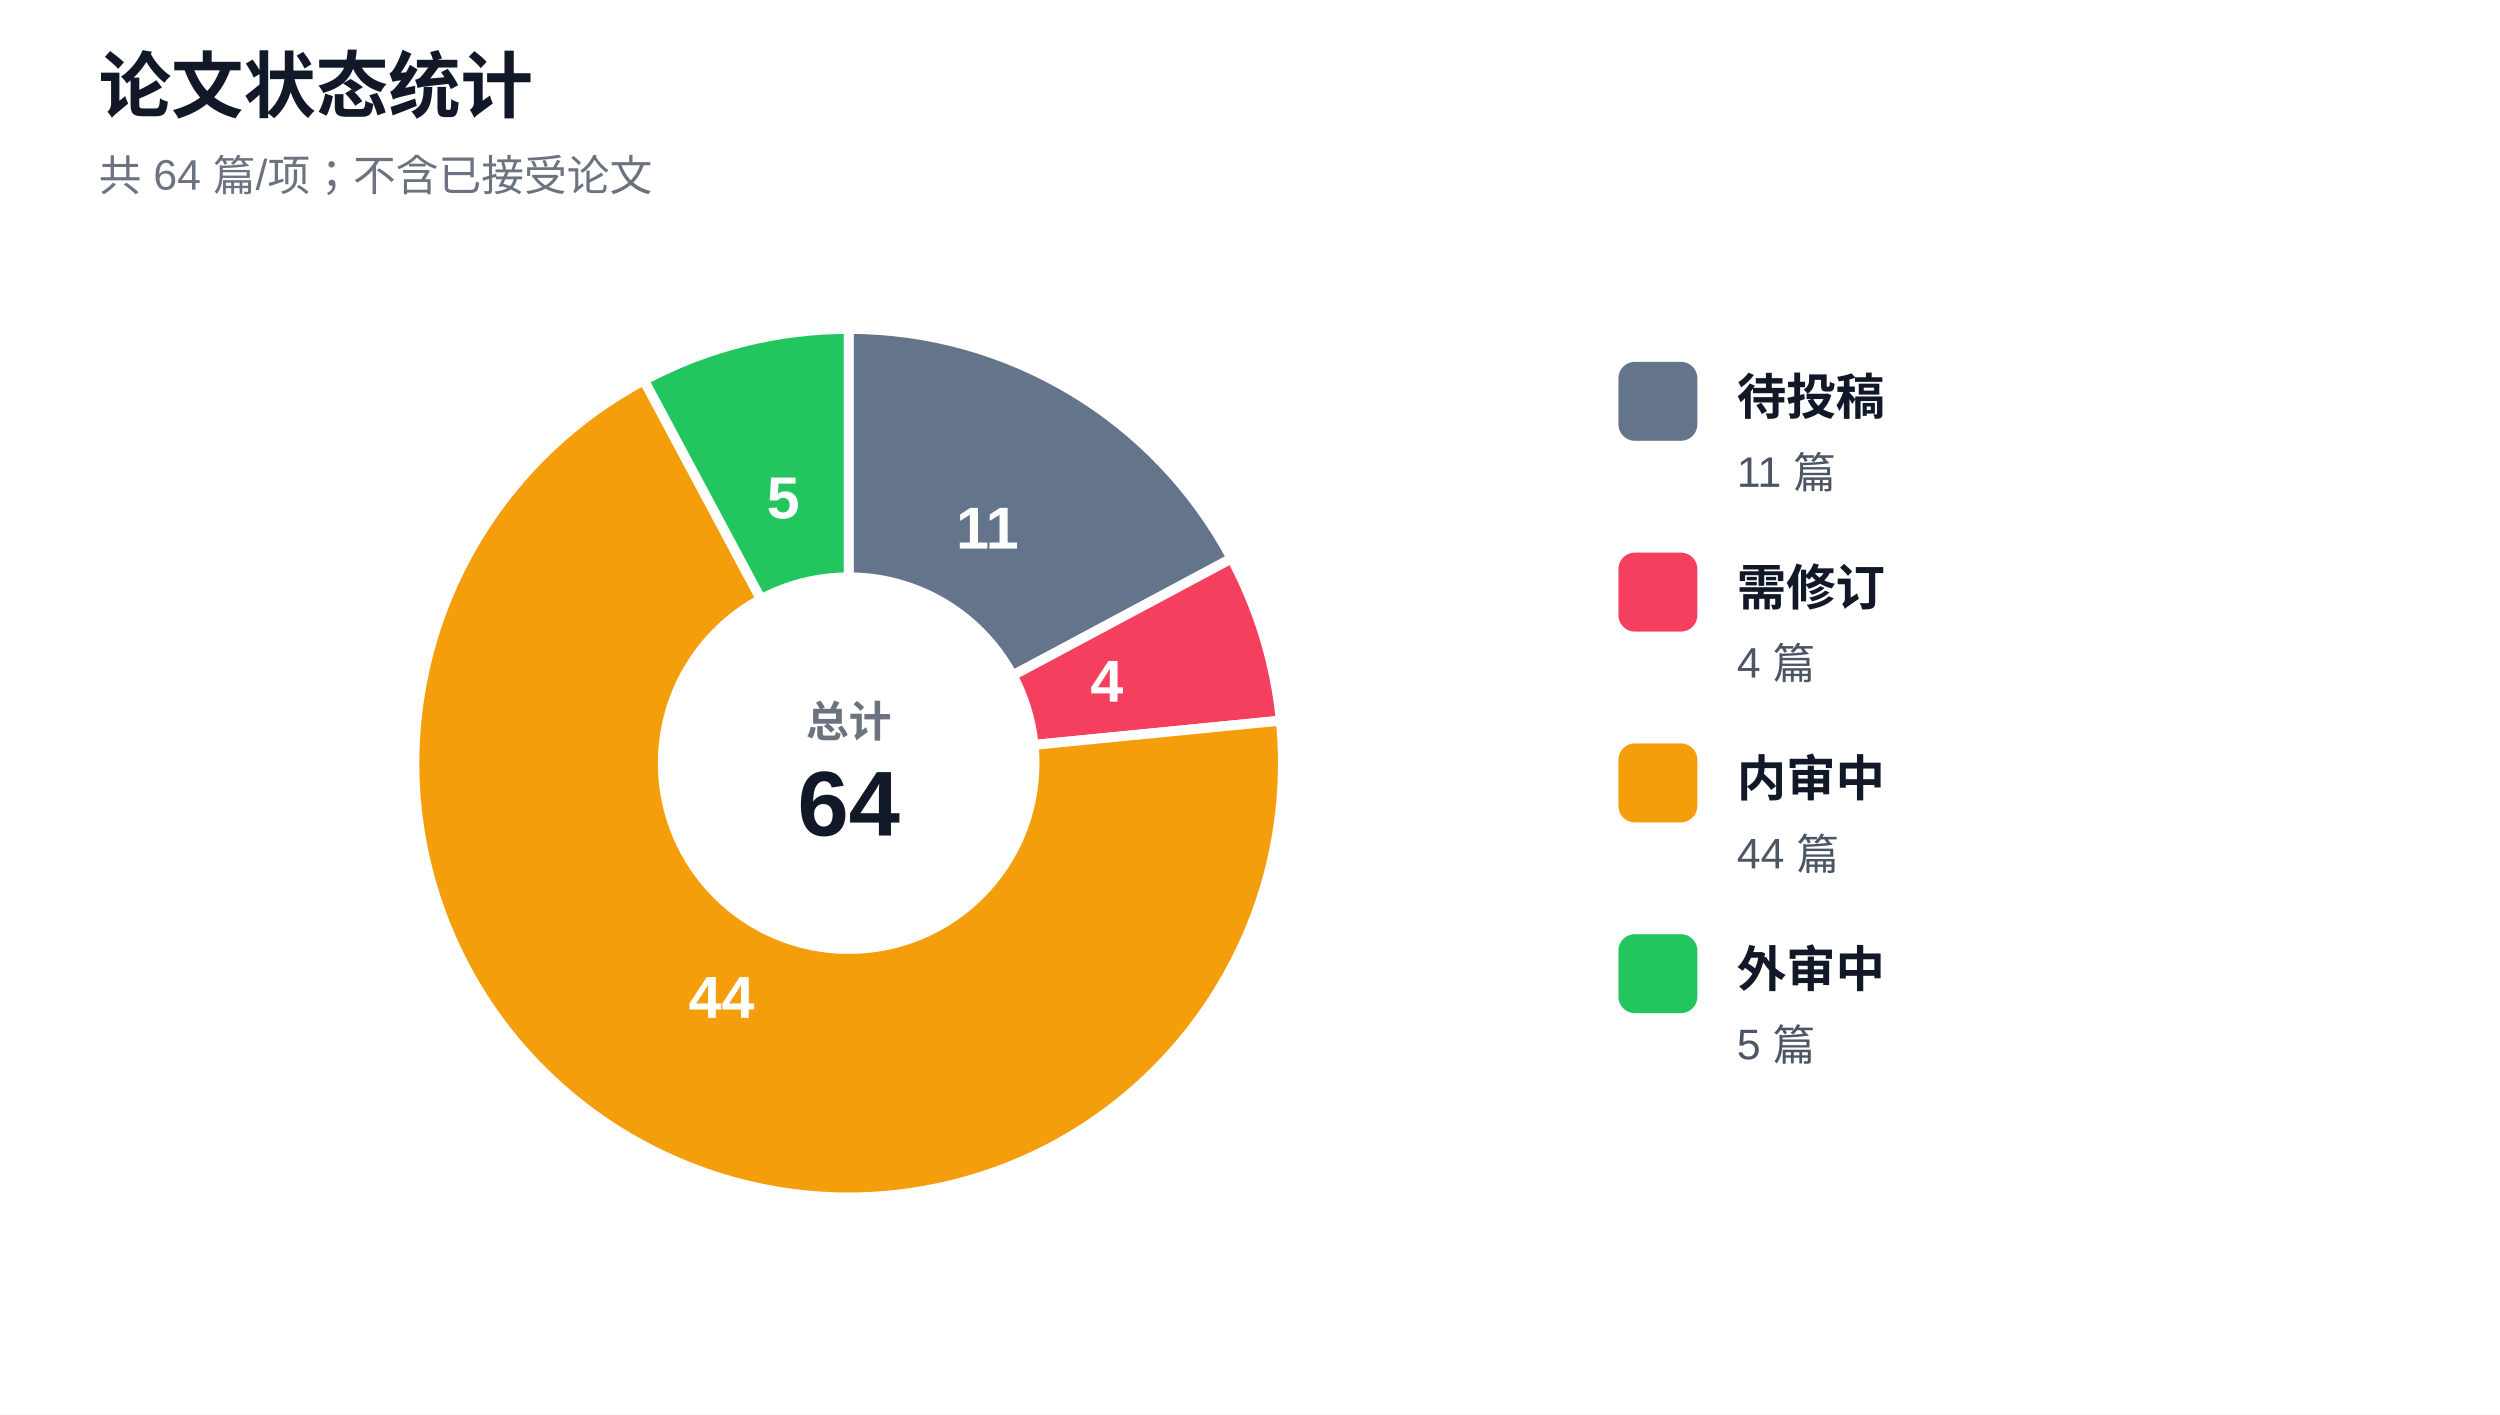
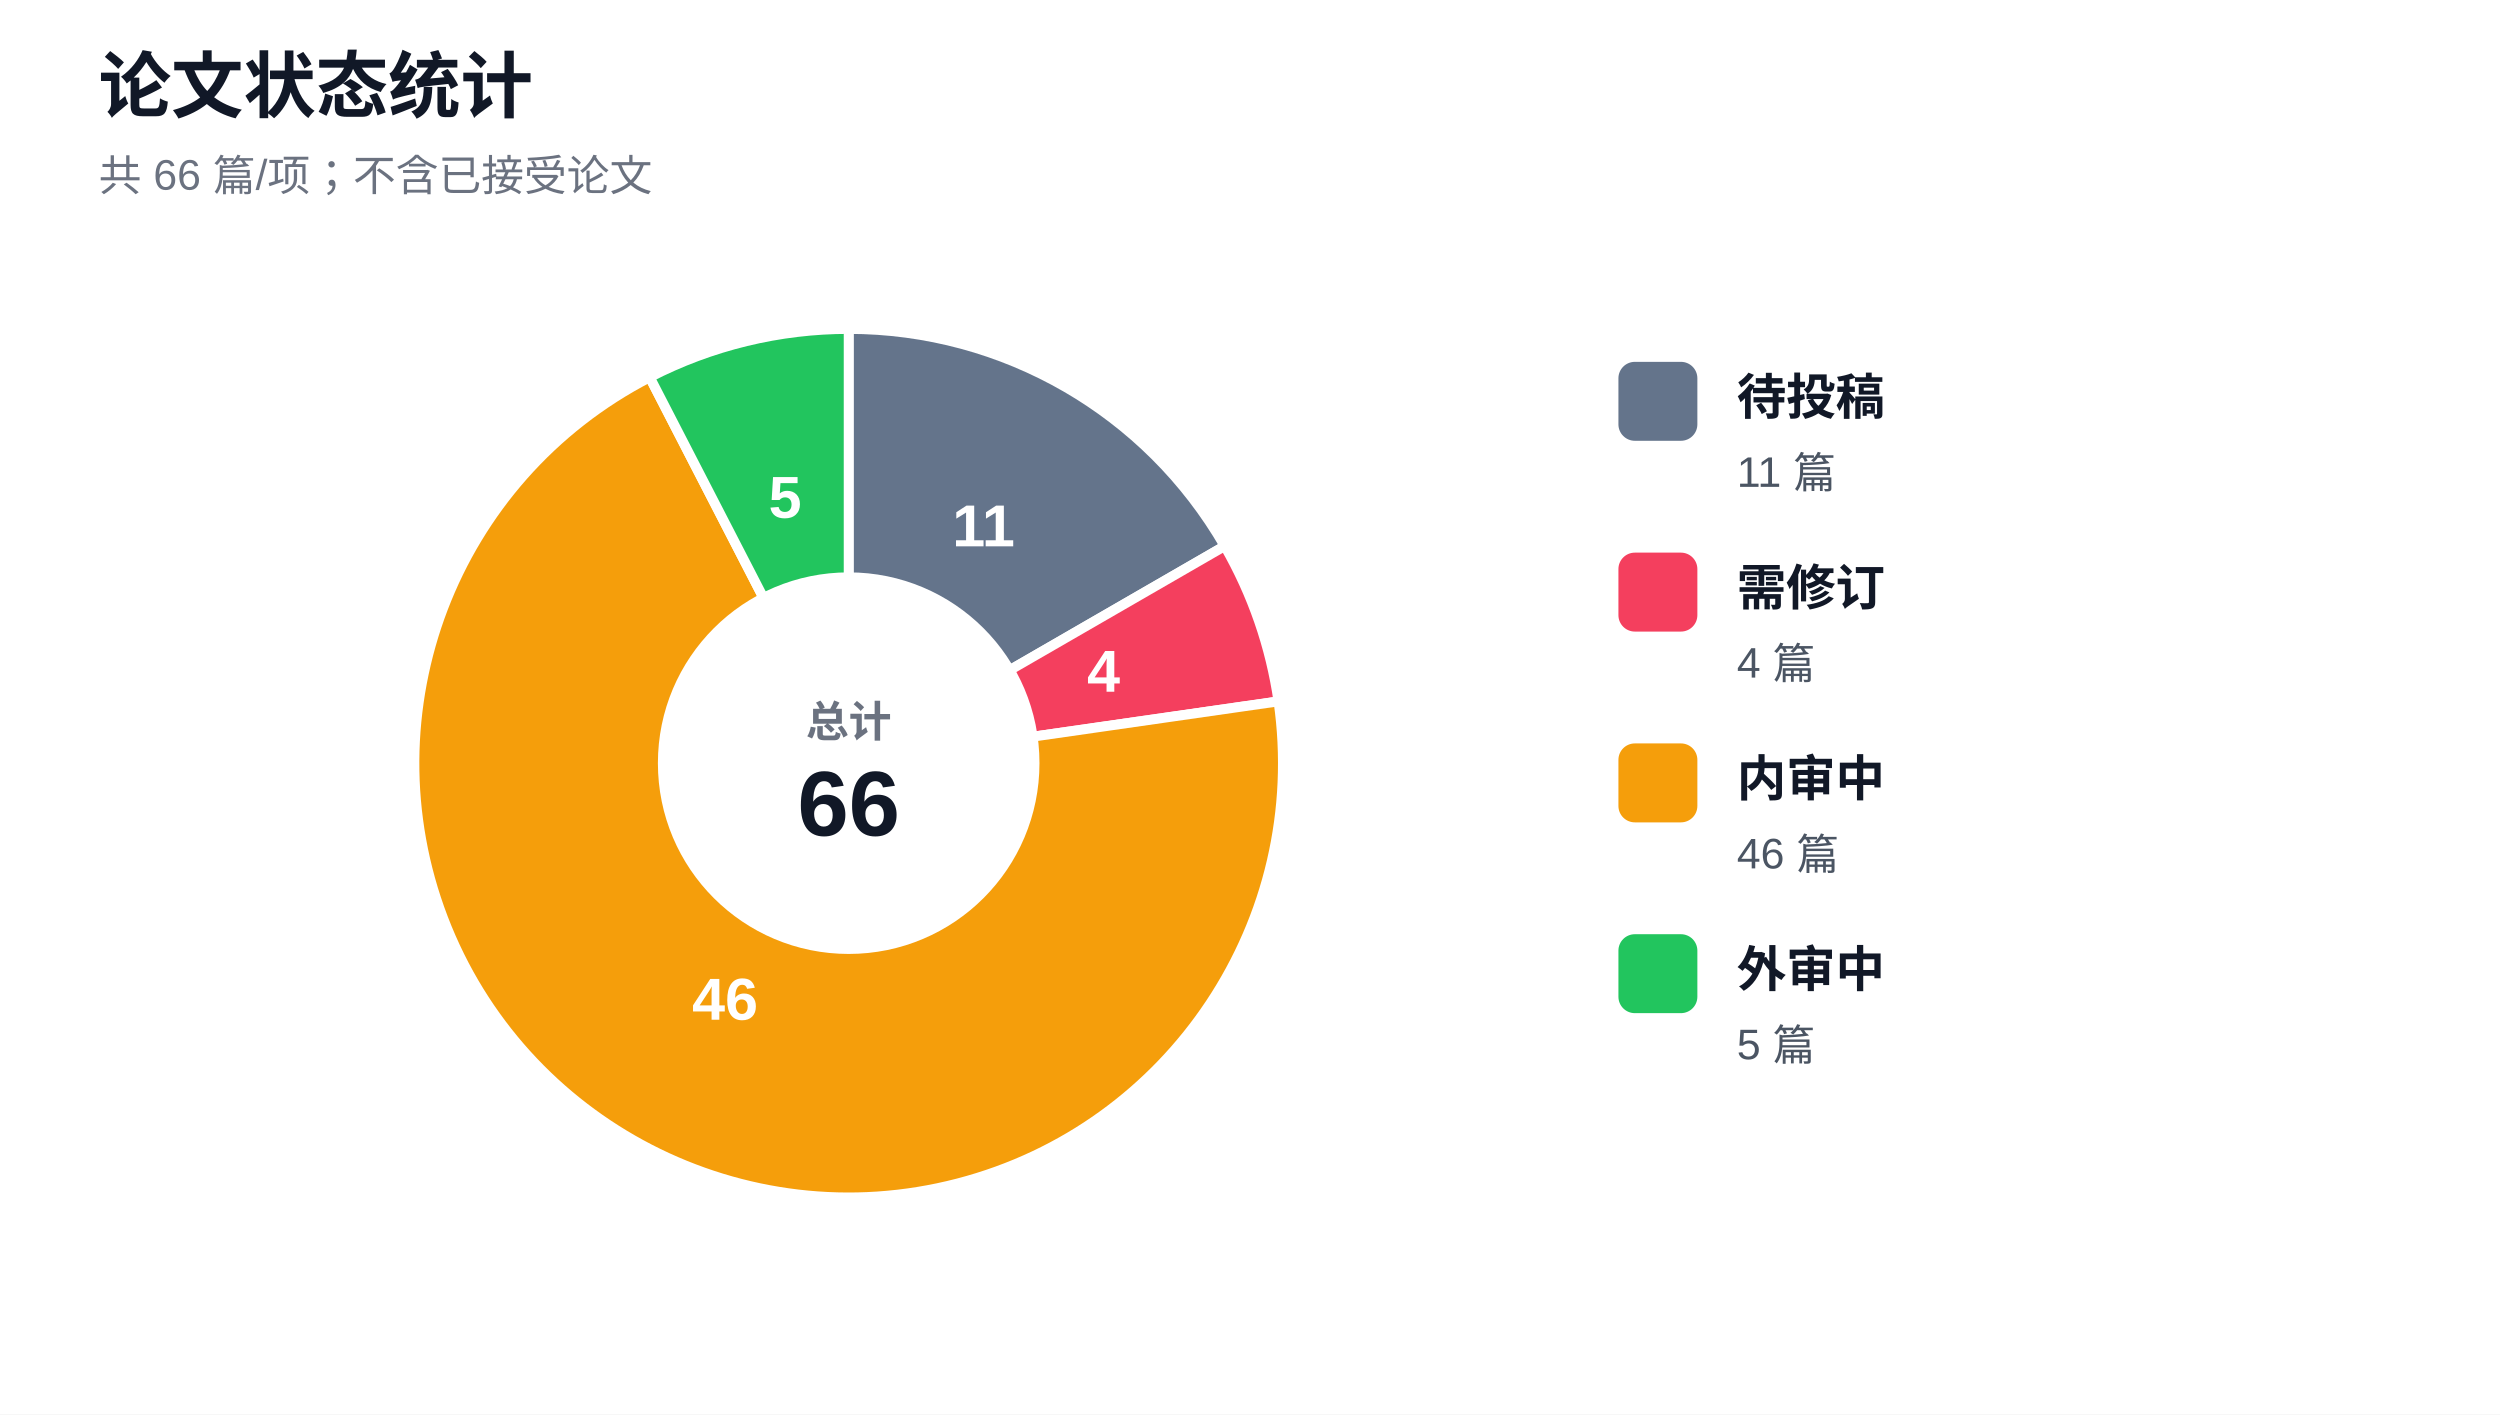
<svg xmlns="http://www.w3.org/2000/svg" width="760" height="430" viewBox="0 0 760 430" role="img" aria-labelledby="title desc">
  <rect width="760" height="430" fill="#ffffff" />
  <text x="30" y="34" fill="#111827" font-family="Arial, Microsoft YaHei, sans-serif" font-size="22" font-weight="700">论文状态统计</text>
-   <text x="30" y="58" fill="#6b7280" font-family="Arial, Microsoft YaHei, sans-serif" font-size="13">共 64 篇/项；不含已接受论文</text>
+   <text x="30" y="58" fill="#6b7280" font-family="Arial, Microsoft YaHei, sans-serif" font-size="13">共 66 篇/项；不含已接受论文</text>
  <g font-family="Arial, Microsoft YaHei, sans-serif">
-     <path d="M 258 232 L 258 100 A 132 132 0 0 1 374.414 169.776 Z" fill="#64748b" stroke="#ffffff" stroke-width="3" />
-     <text x="300.156" y="161.666" fill="#ffffff" font-size="18" font-weight="800" text-anchor="middle" dominant-baseline="middle">11</text>
-     <path d="M 258 232 L 374.414 169.776 A 132 132 0 0 1 389.364 219.062 Z" fill="#f43f5e" stroke="#ffffff" stroke-width="3" />
-     <text x="336.469" y="208.197" fill="#ffffff" font-size="18" font-weight="800" text-anchor="middle" dominant-baseline="middle">4</text>
-     <path d="M 258 232 L 389.364 219.062 A 132 132 0 1 1 195.776 115.586 Z" fill="#f59e0b" stroke="#ffffff" stroke-width="3" />
-     <text x="219.345" y="304.318" fill="#ffffff" font-size="18" font-weight="800" text-anchor="middle" dominant-baseline="middle">44</text>
-     <path d="M 258 232 L 195.776 115.586 A 132 132 0 0 1 258 100 Z" fill="#22c55e" stroke="#ffffff" stroke-width="3" />
-     <text x="238.076" y="152.457" fill="#ffffff" font-size="18" font-weight="800" text-anchor="middle" dominant-baseline="middle">5</text>
+     <path d="M 258 232 L 258 100 A 132 132 0 0 1 372.315 166 Z" fill="#64748b" stroke="#ffffff" stroke-width="3" />
+     <text x="299" y="160.986" fill="#ffffff" font-size="18" font-weight="800" text-anchor="middle" dominant-baseline="middle">11</text>
+     <path d="M 258 232 L 372.315 166 A 132 132 0 0 1 388.656 213.214 Z" fill="#f43f5e" stroke="#ffffff" stroke-width="3" />
+     <text x="335.49" y="205.18" fill="#ffffff" font-size="18" font-weight="800" text-anchor="middle" dominant-baseline="middle">4</text>
+     <path d="M 258 232 L 388.656 213.214 A 132 132 0 1 1 197.514 114.674 Z" fill="#f59e0b" stroke="#ffffff" stroke-width="3" />
+     <text x="220.425" y="304.885" fill="#ffffff" font-size="18" font-weight="800" text-anchor="middle" dominant-baseline="middle">46</text>
+     <path d="M 258 232 L 197.514 114.674 A 132 132 0 0 1 258 100 Z" fill="#22c55e" stroke="#ffffff" stroke-width="3" />
+     <text x="238.668" y="152.311" fill="#ffffff" font-size="18" font-weight="800" text-anchor="middle" dominant-baseline="middle">5</text>
    <circle cx="258" cy="232" r="58" fill="#ffffff" />
    <text x="258" y="224" fill="#6b7280" font-size="13" font-weight="700" text-anchor="middle">总计</text>
-     <text x="258" y="254" fill="#111827" font-size="28" font-weight="700" text-anchor="middle">64</text>
+     <text x="258" y="254" fill="#111827" font-size="28" font-weight="700" text-anchor="middle">66</text>
  </g>
  <g font-family="Arial, Microsoft YaHei, sans-serif">
    <rect x="492" y="110" width="24" height="24" rx="5" fill="#64748b" />
    <text x="528" y="126" fill="#111827" font-size="15" font-weight="700">待投稿</text>
    <text x="528" y="148" fill="#4b5563" font-size="13">11 篇</text>
    <rect x="492" y="168" width="24" height="24" rx="5" fill="#f43f5e" />
    <text x="528" y="184" fill="#111827" font-size="15" font-weight="700">需修订</text>
    <text x="528" y="206" fill="#4b5563" font-size="13">4 篇</text>
    <rect x="492" y="226" width="24" height="24" rx="5" fill="#f59e0b" />
    <text x="528" y="242" fill="#111827" font-size="15" font-weight="700">内审中</text>
-     <text x="528" y="264" fill="#4b5563" font-size="13">44 篇</text>
+     <text x="528" y="264" fill="#4b5563" font-size="13">46 篇</text>
    <rect x="492" y="284" width="24" height="24" rx="5" fill="#22c55e" />
    <text x="528" y="300" fill="#111827" font-size="15" font-weight="700">外审中</text>
    <text x="528" y="322" fill="#4b5563" font-size="13">5 篇</text>
  </g>
</svg>
